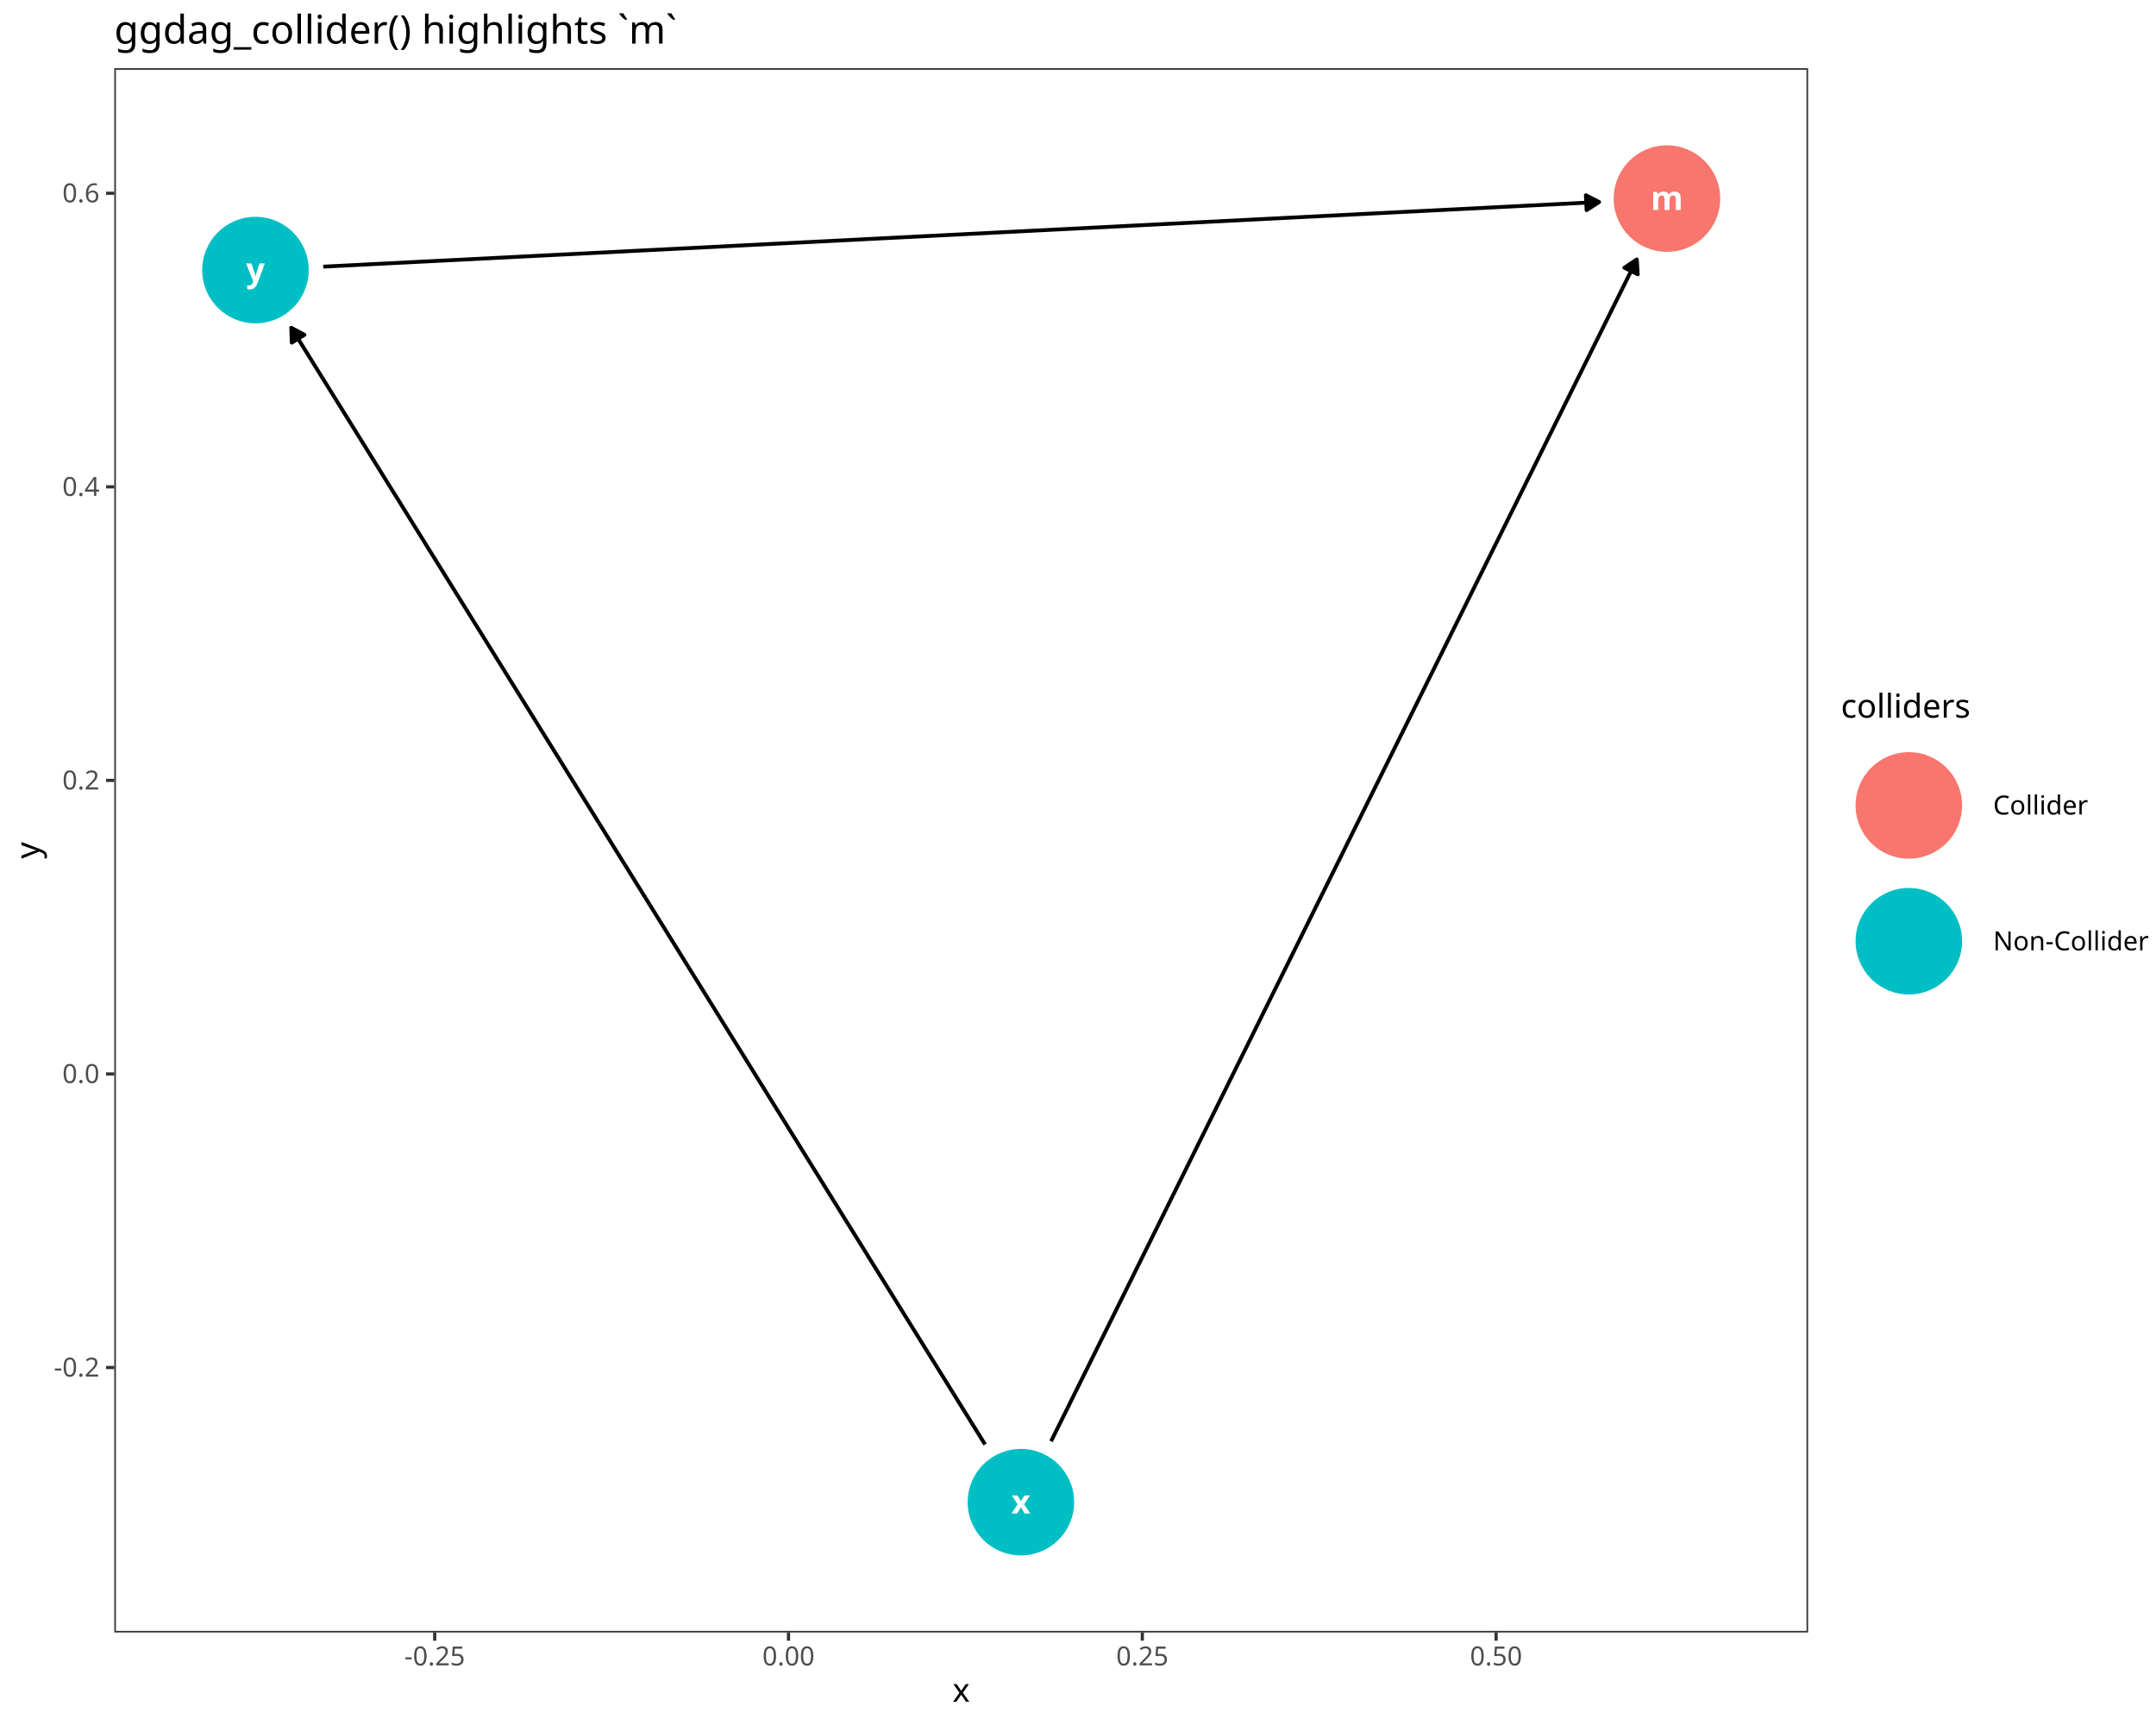
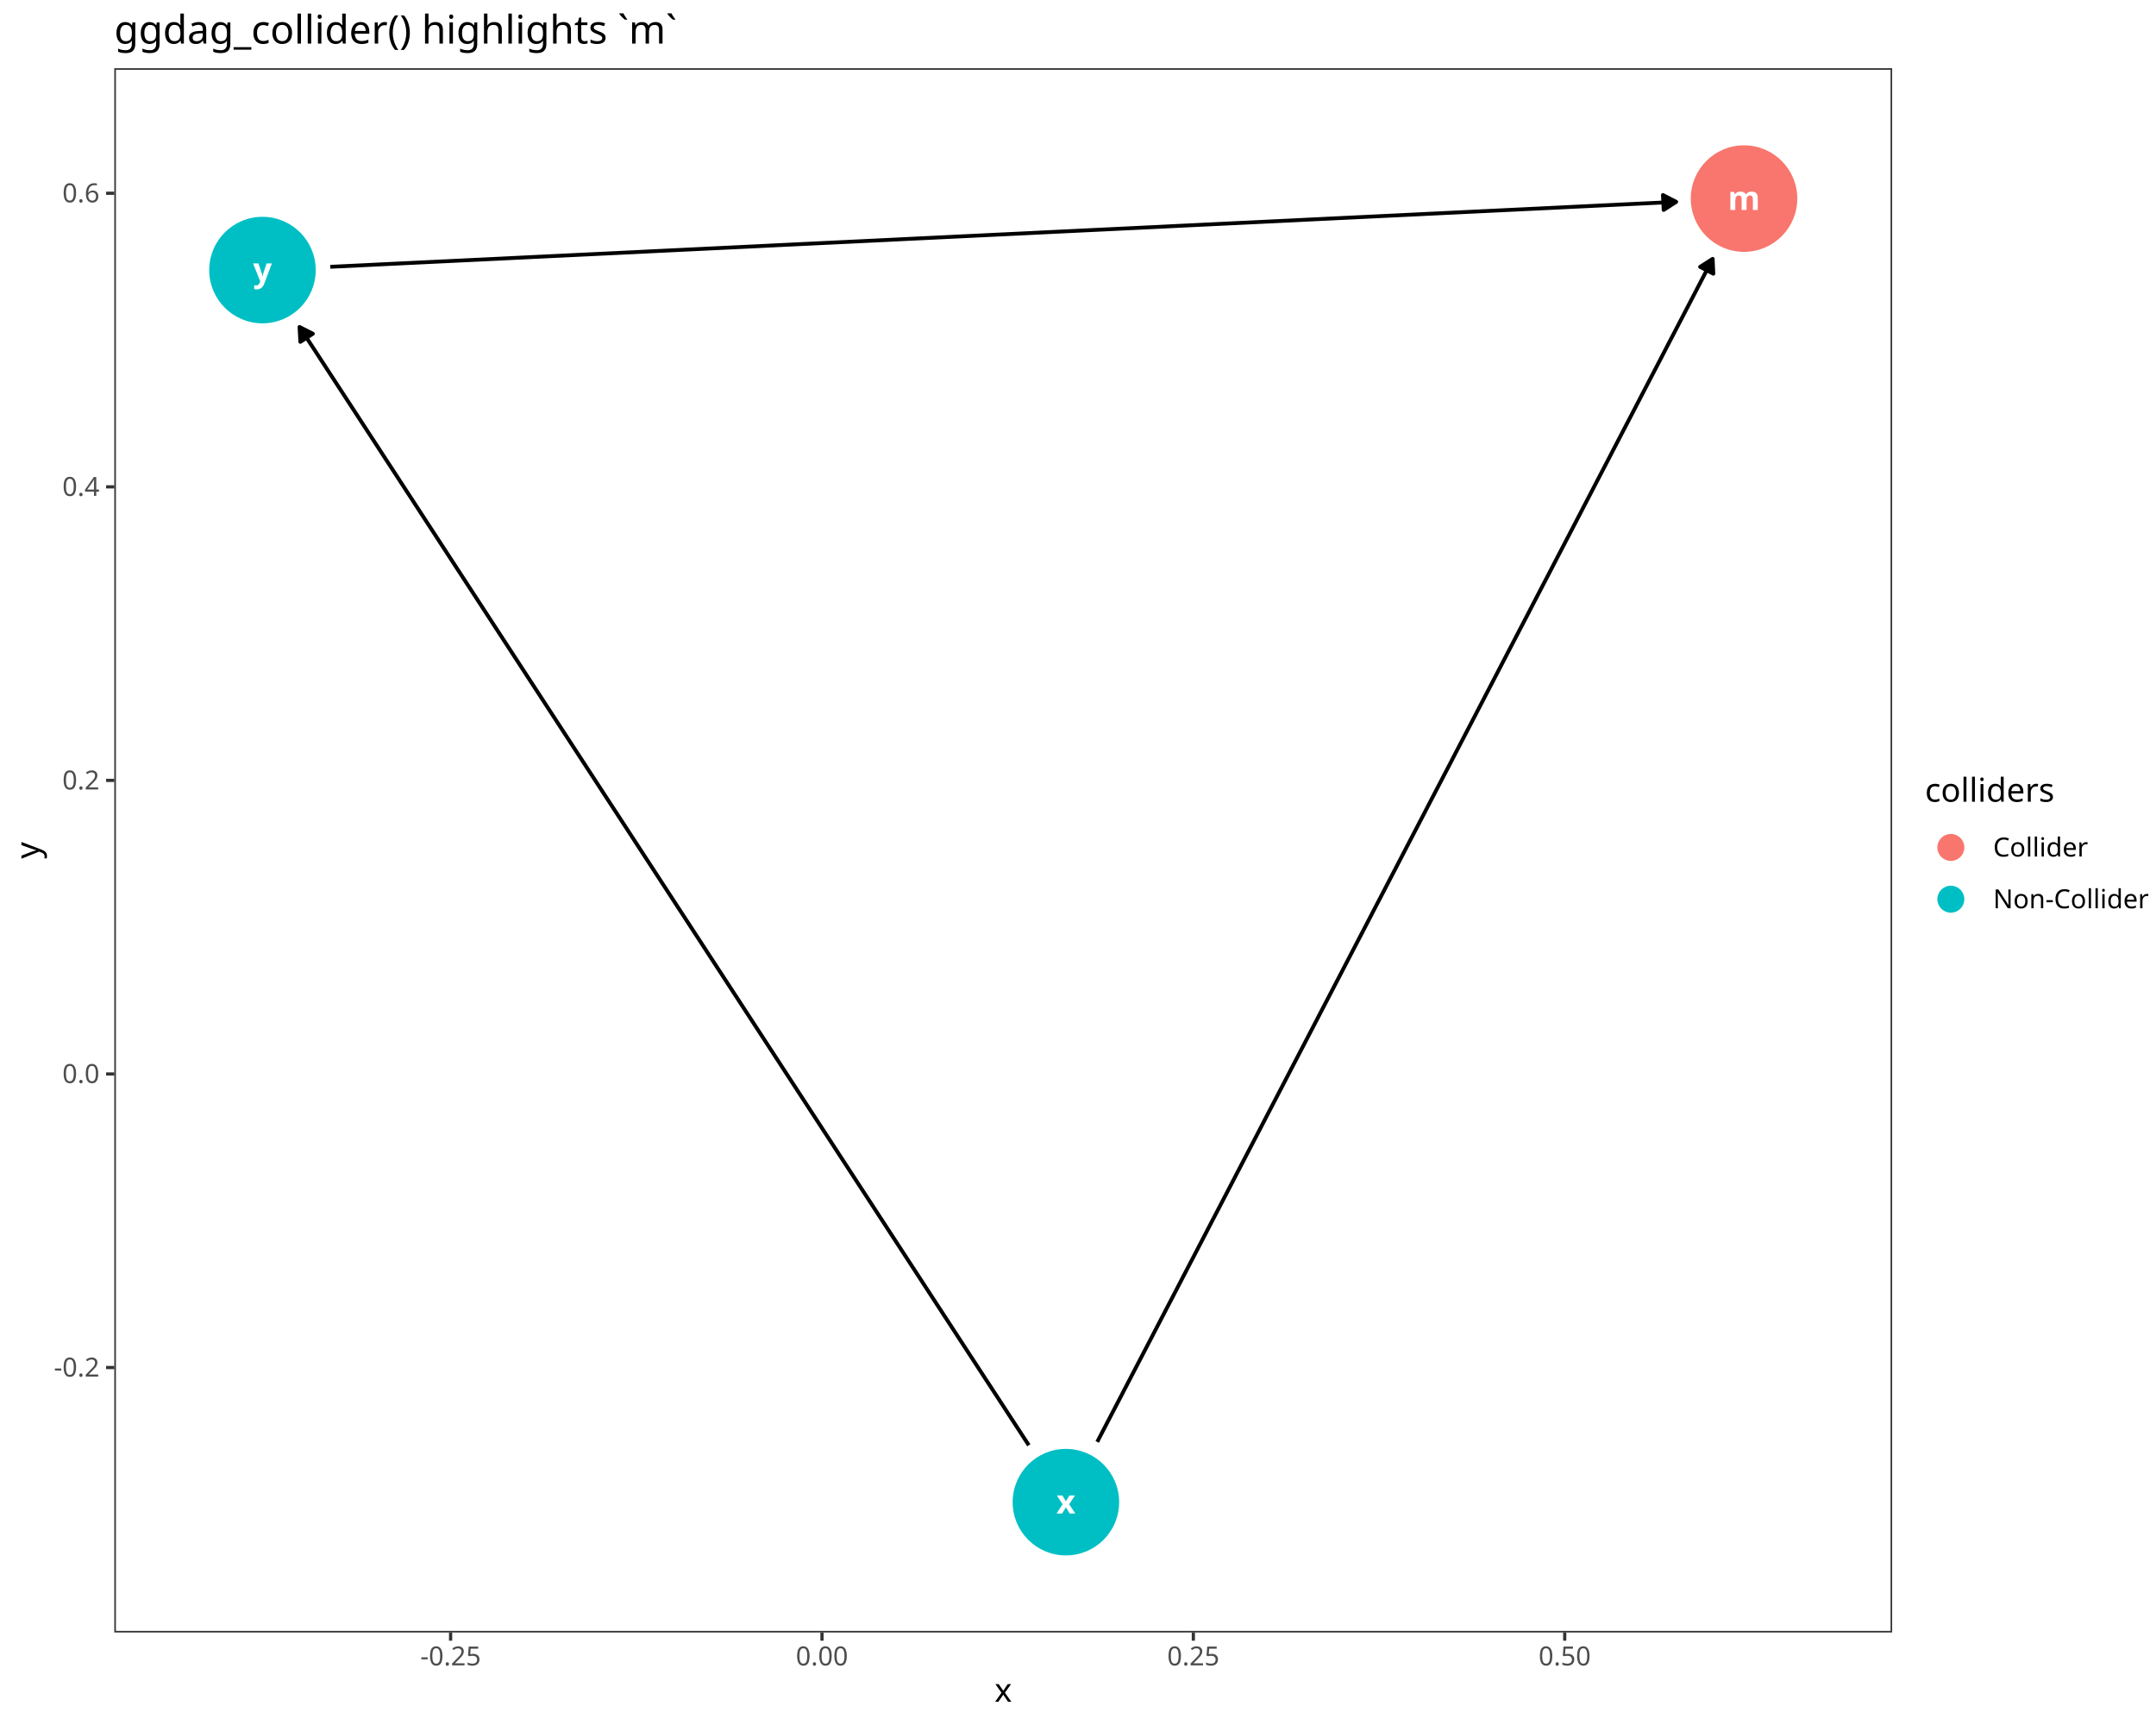
<svg xmlns="http://www.w3.org/2000/svg" class="svglite" data-engine-version="2.0" width="720.00pt" height="576.00pt" viewBox="0 0 720.00 576.00">
  <defs>
    <style type="text/css">
    .svglite line, .svglite polyline, .svglite polygon, .svglite path, .svglite rect, .svglite circle {
      fill: none;
      stroke: #000000;
      stroke-linecap: round;
      stroke-linejoin: round;
      stroke-miterlimit: 10.00;
    }
  </style>
  </defs>
  <rect width="100%" height="100%" style="stroke: none; fill: #FFFFFF;" />
  <defs>
    <clipPath id="cpMC4wMHw3MjAuMDB8MC4wMHw1NzYuMDA=">
      <rect x="0.00" y="0.00" width="720.00" height="576.00" />
    </clipPath>
  </defs>
  <g clip-path="url(#cpMC4wMHw3MjAuMDB8MC4wMHw1NzYuMDA=)">
    <rect x="0.00" y="0.00" width="720.00" height="576.00" style="stroke-width: 1.07; stroke: #FFFFFF; fill: #FFFFFF;" />
  </g>
  <defs>
-     <clipPath id="cpMzguMTd8NjAzLjgyfDIyLjc4fDU0NS4xMQ==">
-       <rect x="38.17" y="22.78" width="565.65" height="522.33" />
+     <clipPath id="cpMzguMTd8NjMxLjg5fDIyLjc4fDU0NS4xMQ==">
+       <rect x="38.17" y="22.78" width="593.72" height="522.33" />
    </clipPath>
  </defs>
-   <g clip-path="url(#cpMzguMTd8NjAzLjgyfDIyLjc4fDU0NS4xMQ==)">
-     <rect x="38.17" y="22.78" width="565.65" height="522.33" style="stroke-width: 1.07; stroke: none; fill: #FFFFFF;" />
-     <circle cx="556.68" cy="66.31" r="17.43" style="stroke-width: 0.71; stroke: #F8766D; fill: #F8766D;" />
-     <circle cx="340.93" cy="501.59" r="17.43" style="stroke-width: 0.71; stroke: #00BFC4; fill: #00BFC4;" />
-     <circle cx="85.31" cy="90.18" r="17.43" style="stroke-width: 0.71; stroke: #00BFC4; fill: #00BFC4;" />
-     <polyline points="351.00,481.27 351.83,479.60 354.01,475.20 356.19,470.81 358.36,466.41 360.54,462.01 362.72,457.62 364.90,453.22 367.08,448.82 369.26,444.43 371.44,440.03 373.62,435.63 375.80,431.24 377.98,426.84 380.16,422.44 382.34,418.05 384.52,413.65 386.70,409.25 388.87,404.86 391.05,400.46 393.23,396.06 395.41,391.67 397.59,387.27 399.77,382.87 401.95,378.48 404.13,374.08 406.31,369.68 408.49,365.29 410.67,360.89 412.85,356.49 415.03,352.10 417.21,347.70 419.39,343.30 421.56,338.91 423.74,334.51 425.92,330.11 428.10,325.72 430.28,321.32 432.46,316.92 434.64,312.53 436.82,308.13 439.00,303.73 441.18,299.34 443.36,294.94 445.54,290.54 447.72,286.15 449.90,281.75 452.07,277.35 454.25,272.96 456.43,268.56 458.61,264.16 460.79,259.77 462.97,255.37 465.15,250.97 467.33,246.58 469.51,242.18 471.69,237.78 473.87,233.39 476.05,228.99 478.23,224.59 480.41,220.20 482.59,215.80 484.76,211.40 486.94,207.01 489.12,202.61 491.30,198.21 493.48,193.82 495.66,189.42 497.84,185.02 500.02,180.63 502.20,176.23 504.38,171.83 506.56,167.44 508.74,163.04 510.92,158.64 513.10,154.25 515.27,149.85 517.45,145.45 519.63,141.05 521.81,136.66 523.99,132.26 526.17,127.86 528.35,123.47 530.53,119.07 532.71,114.67 534.89,110.28 537.07,105.88 539.25,101.48 541.43,97.09 543.61,92.69 545.79,88.29 546.61,86.63 " style="stroke-width: 1.28; stroke-linecap: butt;" />
-     <polygon points="546.93,91.60 546.61,86.63 542.46,89.39 " style="stroke-width: 1.28; stroke-linecap: butt; fill: #000000;" />
-     <polyline points="328.96,482.32 328.02,480.81 325.44,476.65 322.86,472.50 320.27,468.34 317.69,464.18 315.11,460.03 312.53,455.87 309.95,451.72 307.36,447.56 304.78,443.41 302.20,439.25 299.62,435.10 297.04,430.94 294.45,426.78 291.87,422.63 289.29,418.47 286.71,414.32 284.12,410.16 281.54,406.01 278.96,401.85 276.38,397.70 273.80,393.54 271.21,389.38 268.63,385.23 266.05,381.07 263.47,376.92 260.89,372.76 258.30,368.61 255.72,364.45 253.14,360.30 250.56,356.14 247.98,351.98 245.39,347.83 242.81,343.67 240.23,339.52 237.65,335.36 235.07,331.21 232.48,327.05 229.90,322.90 227.32,318.74 224.74,314.58 222.16,310.43 219.57,306.27 216.99,302.12 214.41,297.96 211.83,293.81 209.25,289.65 206.66,285.50 204.08,281.34 201.50,277.18 198.92,273.03 196.33,268.87 193.75,264.72 191.17,260.56 188.59,256.41 186.01,252.25 183.42,248.10 180.84,243.94 178.26,239.78 175.68,235.63 173.10,231.47 170.51,227.32 167.93,223.16 165.35,219.01 162.77,214.85 160.19,210.70 157.60,206.54 155.02,202.38 152.44,198.23 149.86,194.07 147.28,189.92 144.69,185.76 142.11,181.61 139.53,177.45 136.95,173.30 134.37,169.14 131.78,164.98 129.20,160.83 126.62,156.67 124.04,152.52 121.46,148.36 118.87,144.21 116.29,140.05 113.71,135.89 111.13,131.74 108.54,127.58 105.96,123.43 103.38,119.27 100.80,115.12 98.22,110.96 97.27,109.45 " style="stroke-width: 1.28; stroke-linecap: butt;" />
-     <polygon points="101.67,111.80 97.27,109.45 97.44,114.42 " style="stroke-width: 1.28; stroke-linecap: butt; fill: #000000;" />
-     <polyline points="107.95,89.04 109.11,88.98 113.87,88.74 118.64,88.50 123.40,88.25 128.16,88.01 132.92,87.77 137.68,87.53 142.44,87.29 147.20,87.05 151.97,86.81 156.73,86.57 161.49,86.33 166.25,86.08 171.01,85.84 175.77,85.60 180.53,85.36 185.29,85.12 190.06,84.88 194.82,84.64 199.58,84.40 204.34,84.16 209.10,83.91 213.86,83.67 218.62,83.43 223.39,83.19 228.15,82.95 232.91,82.71 237.67,82.47 242.43,82.23 247.19,81.98 251.95,81.74 256.72,81.50 261.48,81.26 266.24,81.02 271.00,80.78 275.76,80.54 280.52,80.30 285.28,80.06 290.05,79.81 294.81,79.57 299.57,79.33 304.33,79.09 309.09,78.85 313.85,78.61 318.61,78.37 323.37,78.13 328.14,77.89 332.90,77.64 337.66,77.40 342.42,77.16 347.18,76.92 351.94,76.68 356.70,76.44 361.47,76.20 366.23,75.96 370.99,75.72 375.75,75.47 380.51,75.23 385.27,74.99 390.03,74.75 394.80,74.51 399.56,74.27 404.32,74.03 409.08,73.79 413.84,73.55 418.60,73.30 423.36,73.06 428.12,72.82 432.89,72.58 437.65,72.34 442.41,72.10 447.17,71.86 451.93,71.62 456.69,71.37 461.45,71.13 466.22,70.89 470.98,70.65 475.74,70.41 480.50,70.17 485.26,69.93 490.02,69.69 494.78,69.45 499.55,69.20 504.31,68.96 509.07,68.72 513.83,68.48 518.59,68.24 523.35,68.00 528.11,67.76 532.87,67.52 534.03,67.46 " style="stroke-width: 1.28; stroke-linecap: butt;" />
-     <polygon points="529.85,70.16 534.03,67.46 529.60,65.19 " style="stroke-width: 1.28; stroke-linecap: butt; fill: #000000;" />
-     <text x="556.68" y="70.11" text-anchor="middle" style="font-size: 11.04px; font-weight: bold; fill: #FFFFFF; font-family: sans;" textLength="9.20px" lengthAdjust="spacingAndGlyphs">m</text>
-     <text x="340.93" y="505.38" text-anchor="middle" style="font-size: 11.04px; font-weight: bold; fill: #FFFFFF; font-family: sans;" textLength="5.52px" lengthAdjust="spacingAndGlyphs">x</text>
-     <text x="85.31" y="93.98" text-anchor="middle" style="font-size: 11.04px; font-weight: bold; fill: #FFFFFF; font-family: sans;" textLength="5.52px" lengthAdjust="spacingAndGlyphs">y</text>
-     <rect x="38.17" y="22.78" width="565.65" height="522.33" style="stroke-width: 1.07; stroke: #333333;" />
+   <g clip-path="url(#cpMzguMTd8NjMxLjg5fDIyLjc4fDU0NS4xMQ==)">
+     <rect x="38.17" y="22.78" width="593.72" height="522.33" style="stroke-width: 1.07; stroke: none; fill: #FFFFFF;" />
+     <circle cx="582.42" cy="66.31" r="17.43" style="stroke-width: 0.71; stroke: #F8766D; fill: #F8766D;" />
+     <circle cx="355.96" cy="501.59" r="17.43" style="stroke-width: 0.71; stroke: #00BFC4; fill: #00BFC4;" />
+     <circle cx="87.65" cy="90.18" r="17.43" style="stroke-width: 0.71; stroke: #00BFC4; fill: #00BFC4;" />
+     <polyline points="366.42,481.47 367.39,479.60 369.68,475.20 371.97,470.81 374.26,466.41 376.54,462.01 378.83,457.62 381.12,453.22 383.41,448.82 385.69,444.43 387.98,440.03 390.27,435.63 392.56,431.24 394.84,426.84 397.13,422.44 399.42,418.05 401.71,413.65 403.99,409.25 406.28,404.86 408.57,400.46 410.86,396.06 413.14,391.67 415.43,387.27 417.72,382.87 420.01,378.48 422.29,374.08 424.58,369.68 426.87,365.29 429.16,360.89 431.44,356.49 433.73,352.10 436.02,347.70 438.31,343.30 440.59,338.91 442.88,334.51 445.17,330.11 447.46,325.72 449.74,321.32 452.03,316.92 454.32,312.53 456.61,308.13 458.89,303.73 461.18,299.34 463.47,294.94 465.76,290.54 468.04,286.15 470.33,281.75 472.62,277.35 474.91,272.96 477.19,268.56 479.48,264.16 481.77,259.77 484.06,255.37 486.34,250.97 488.63,246.58 490.92,242.18 493.21,237.78 495.49,233.39 497.78,228.99 500.07,224.59 502.35,220.20 504.64,215.80 506.93,211.40 509.22,207.01 511.50,202.61 513.79,198.21 516.08,193.82 518.37,189.42 520.65,185.02 522.94,180.63 525.23,176.23 527.52,171.83 529.80,167.44 532.09,163.04 534.38,158.64 536.67,154.25 538.95,149.85 541.24,145.45 543.53,141.05 545.82,136.66 548.10,132.26 550.39,127.86 552.68,123.47 554.97,119.07 557.25,114.67 559.54,110.28 561.83,105.88 564.12,101.48 566.40,97.09 568.69,92.69 570.98,88.29 571.95,86.43 " style="stroke-width: 1.28; stroke-linecap: butt;" />
+     <polygon points="572.17,91.40 571.95,86.43 567.75,89.11 " style="stroke-width: 1.28; stroke-linecap: butt; fill: #000000;" />
+     <polyline points="343.57,482.59 342.41,480.81 339.70,476.65 336.99,472.50 334.28,468.34 331.56,464.18 328.85,460.03 326.14,455.87 323.43,451.72 320.72,447.56 318.01,443.41 315.30,439.25 312.59,435.10 309.88,430.94 307.17,426.78 304.46,422.63 301.75,418.47 299.04,414.32 296.33,410.16 293.62,406.01 290.91,401.85 288.20,397.70 285.49,393.54 282.78,389.38 280.07,385.23 277.36,381.07 274.65,376.92 271.94,372.76 269.23,368.61 266.52,364.45 263.81,360.30 261.10,356.14 258.39,351.98 255.68,347.83 252.97,343.67 250.26,339.52 247.55,335.36 244.84,331.21 242.13,327.05 239.42,322.90 236.71,318.74 234.00,314.58 231.29,310.43 228.58,306.27 225.87,302.12 223.16,297.96 220.45,293.81 217.74,289.65 215.03,285.50 212.32,281.34 209.61,277.18 206.90,273.03 204.18,268.87 201.47,264.72 198.76,260.56 196.05,256.41 193.34,252.25 190.63,248.10 187.92,243.94 185.21,239.78 182.50,235.63 179.79,231.47 177.08,227.32 174.37,223.16 171.66,219.01 168.95,214.85 166.24,210.70 163.53,206.54 160.82,202.38 158.11,198.23 155.40,194.07 152.69,189.92 149.98,185.76 147.27,181.61 144.56,177.45 141.85,173.30 139.14,169.14 136.43,164.98 133.72,160.83 131.01,156.67 128.30,152.52 125.59,148.36 122.88,144.21 120.17,140.05 117.46,135.89 114.75,131.74 112.04,127.58 109.33,123.43 106.62,119.27 103.91,115.12 101.20,110.96 100.03,109.18 " style="stroke-width: 1.28; stroke-linecap: butt;" />
+     <polygon points="104.48,111.43 100.03,109.18 100.30,114.15 " style="stroke-width: 1.28; stroke-linecap: butt; fill: #000000;" />
+     <polyline points="110.30,89.09 112.63,88.98 117.63,88.74 122.63,88.50 127.63,88.25 132.62,88.01 137.62,87.77 142.62,87.53 147.62,87.29 152.62,87.05 157.61,86.81 162.61,86.57 167.61,86.33 172.61,86.08 177.60,85.84 182.60,85.60 187.60,85.36 192.60,85.12 197.59,84.88 202.59,84.64 207.59,84.40 212.59,84.16 217.59,83.91 222.58,83.67 227.58,83.43 232.58,83.19 237.58,82.95 242.57,82.71 247.57,82.47 252.57,82.23 257.57,81.98 262.56,81.74 267.56,81.50 272.56,81.26 277.56,81.02 282.56,80.78 287.55,80.54 292.55,80.30 297.55,80.06 302.55,79.81 307.54,79.57 312.54,79.33 317.54,79.09 322.54,78.85 327.53,78.61 332.53,78.37 337.53,78.13 342.53,77.89 347.53,77.64 352.52,77.40 357.52,77.16 362.52,76.92 367.52,76.68 372.51,76.44 377.51,76.20 382.51,75.96 387.51,75.72 392.50,75.47 397.50,75.23 402.50,74.99 407.50,74.75 412.50,74.51 417.49,74.27 422.49,74.03 427.49,73.79 432.49,73.55 437.48,73.30 442.48,73.06 447.48,72.82 452.48,72.58 457.47,72.34 462.47,72.10 467.47,71.86 472.47,71.62 477.47,71.37 482.46,71.13 487.46,70.89 492.46,70.65 497.46,70.41 502.45,70.17 507.45,69.93 512.45,69.69 517.45,69.45 522.44,69.20 527.44,68.96 532.44,68.72 537.44,68.48 542.44,68.24 547.43,68.00 552.43,67.76 557.43,67.52 559.77,67.40 " style="stroke-width: 1.28; stroke-linecap: butt;" />
+     <polygon points="555.58,70.10 559.77,67.40 555.34,65.12 " style="stroke-width: 1.28; stroke-linecap: butt; fill: #000000;" />
+     <text x="582.42" y="70.11" text-anchor="middle" style="font-size: 11.04px; font-weight: bold; fill: #FFFFFF; font-family: sans;" textLength="9.20px" lengthAdjust="spacingAndGlyphs">m</text>
+     <text x="355.96" y="505.38" text-anchor="middle" style="font-size: 11.04px; font-weight: bold; fill: #FFFFFF; font-family: sans;" textLength="5.52px" lengthAdjust="spacingAndGlyphs">x</text>
+     <text x="87.65" y="93.98" text-anchor="middle" style="font-size: 11.04px; font-weight: bold; fill: #FFFFFF; font-family: sans;" textLength="5.52px" lengthAdjust="spacingAndGlyphs">y</text>
+     <rect x="38.17" y="22.78" width="593.72" height="522.33" style="stroke-width: 1.07; stroke: #333333;" />
  </g>
  <g clip-path="url(#cpMC4wMHw3MjAuMDB8MC4wMHw1NzYuMDA=)">
    <text x="33.24" y="459.66" text-anchor="end" style="font-size: 8.80px; fill: #4D4D4D; font-family: sans;" textLength="15.16px" lengthAdjust="spacingAndGlyphs">-0.2</text>
    <text x="33.24" y="361.63" text-anchor="end" style="font-size: 8.80px; fill: #4D4D4D; font-family: sans;" textLength="12.23px" lengthAdjust="spacingAndGlyphs">0.0</text>
    <text x="33.24" y="263.61" text-anchor="end" style="font-size: 8.80px; fill: #4D4D4D; font-family: sans;" textLength="12.23px" lengthAdjust="spacingAndGlyphs">0.2</text>
    <text x="33.24" y="165.59" text-anchor="end" style="font-size: 8.80px; fill: #4D4D4D; font-family: sans;" textLength="12.23px" lengthAdjust="spacingAndGlyphs">0.4</text>
    <text x="33.24" y="67.56" text-anchor="end" style="font-size: 8.80px; fill: #4D4D4D; font-family: sans;" textLength="12.23px" lengthAdjust="spacingAndGlyphs">0.6</text>
    <polyline points="35.43,456.63 38.17,456.63 " style="stroke-width: 1.07; stroke: #333333; stroke-linecap: butt;" />
    <polyline points="35.43,358.61 38.17,358.61 " style="stroke-width: 1.07; stroke: #333333; stroke-linecap: butt;" />
    <polyline points="35.43,260.58 38.17,260.58 " style="stroke-width: 1.07; stroke: #333333; stroke-linecap: butt;" />
    <polyline points="35.43,162.56 38.17,162.56 " style="stroke-width: 1.07; stroke: #333333; stroke-linecap: butt;" />
    <polyline points="35.43,64.53 38.17,64.53 " style="stroke-width: 1.07; stroke: #333333; stroke-linecap: butt;" />
-     <polyline points="145.17,547.85 145.17,545.11 " style="stroke-width: 1.07; stroke: #333333; stroke-linecap: butt;" />
-     <polyline points="263.32,547.85 263.32,545.11 " style="stroke-width: 1.07; stroke: #333333; stroke-linecap: butt;" />
-     <polyline points="381.48,547.85 381.48,545.11 " style="stroke-width: 1.07; stroke: #333333; stroke-linecap: butt;" />
-     <polyline points="499.63,547.85 499.63,545.11 " style="stroke-width: 1.07; stroke: #333333; stroke-linecap: butt;" />
-     <text x="145.17" y="556.10" text-anchor="middle" style="font-size: 8.80px; fill: #4D4D4D; font-family: sans;" textLength="20.06px" lengthAdjust="spacingAndGlyphs">-0.25</text>
-     <text x="263.32" y="556.10" text-anchor="middle" style="font-size: 8.80px; fill: #4D4D4D; font-family: sans;" textLength="17.13px" lengthAdjust="spacingAndGlyphs">0.00</text>
-     <text x="381.48" y="556.10" text-anchor="middle" style="font-size: 8.80px; fill: #4D4D4D; font-family: sans;" textLength="17.13px" lengthAdjust="spacingAndGlyphs">0.25</text>
-     <text x="499.63" y="556.10" text-anchor="middle" style="font-size: 8.80px; fill: #4D4D4D; font-family: sans;" textLength="17.13px" lengthAdjust="spacingAndGlyphs">0.50</text>
-     <text x="320.99" y="568.24" text-anchor="middle" style="font-size: 11.00px; font-family: sans;" textLength="5.50px" lengthAdjust="spacingAndGlyphs">x</text>
+     <polyline points="150.48,547.85 150.48,545.11 " style="stroke-width: 1.07; stroke: #333333; stroke-linecap: butt;" />
+     <polyline points="274.50,547.85 274.50,545.11 " style="stroke-width: 1.07; stroke: #333333; stroke-linecap: butt;" />
+     <polyline points="398.52,547.85 398.52,545.11 " style="stroke-width: 1.07; stroke: #333333; stroke-linecap: butt;" />
+     <polyline points="522.54,547.85 522.54,545.11 " style="stroke-width: 1.07; stroke: #333333; stroke-linecap: butt;" />
+     <text x="150.48" y="556.10" text-anchor="middle" style="font-size: 8.80px; fill: #4D4D4D; font-family: sans;" textLength="20.06px" lengthAdjust="spacingAndGlyphs">-0.25</text>
+     <text x="274.50" y="556.10" text-anchor="middle" style="font-size: 8.80px; fill: #4D4D4D; font-family: sans;" textLength="17.13px" lengthAdjust="spacingAndGlyphs">0.00</text>
+     <text x="398.52" y="556.10" text-anchor="middle" style="font-size: 8.80px; fill: #4D4D4D; font-family: sans;" textLength="17.13px" lengthAdjust="spacingAndGlyphs">0.25</text>
+     <text x="522.54" y="556.10" text-anchor="middle" style="font-size: 8.80px; fill: #4D4D4D; font-family: sans;" textLength="17.13px" lengthAdjust="spacingAndGlyphs">0.50</text>
+     <text x="335.03" y="568.24" text-anchor="middle" style="font-size: 11.00px; font-family: sans;" textLength="5.50px" lengthAdjust="spacingAndGlyphs">x</text>
    <text transform="translate(13.05,283.95) rotate(-90)" text-anchor="middle" style="font-size: 11.00px; font-family: sans;" textLength="5.50px" lengthAdjust="spacingAndGlyphs">y</text>
-     <rect x="614.78" y="230.93" width="99.74" height="106.04" style="stroke-width: 1.07; stroke: none; fill: #FFFFFF;" />
-     <text x="614.78" y="239.64" style="font-size: 11.00px; font-family: sans;" textLength="40.35px" lengthAdjust="spacingAndGlyphs">colliders</text>
-     <rect x="614.78" y="246.26" width="45.35" height="45.35" style="stroke-width: 1.07; stroke: none; fill: #FFFFFF;" />
-     <circle cx="637.46" cy="268.94" r="17.43" style="stroke-width: 0.71; stroke: #F8766D; fill: #F8766D;" />
-     <rect x="614.78" y="291.61" width="45.35" height="45.35" style="stroke-width: 1.07; stroke: none; fill: #FFFFFF;" />
-     <circle cx="637.46" cy="314.29" r="17.43" style="stroke-width: 0.71; stroke: #00BFC4; fill: #00BFC4;" />
-     <text x="665.61" y="271.97" style="font-size: 8.80px; font-family: sans;" textLength="29.83px" lengthAdjust="spacingAndGlyphs">Collider</text>
-     <text x="665.61" y="317.32" style="font-size: 8.80px; font-family: sans;" textLength="48.91px" lengthAdjust="spacingAndGlyphs">Non-Collider</text>
+     <rect x="642.85" y="259.00" width="71.67" height="49.89" style="stroke-width: 1.07; stroke: none; fill: #FFFFFF;" />
+     <text x="642.85" y="267.71" style="font-size: 11.00px; font-family: sans;" textLength="40.35px" lengthAdjust="spacingAndGlyphs">colliders</text>
+     <rect x="642.85" y="274.33" width="17.28" height="17.28" style="stroke-width: 1.07; stroke: none; fill: #FFFFFF;" />
+     <circle cx="651.49" cy="282.97" r="4.27" style="stroke-width: 0.47; stroke: #F8766D; fill: #F8766D;" />
+     <rect x="642.85" y="291.61" width="17.28" height="17.28" style="stroke-width: 1.07; stroke: none; fill: #FFFFFF;" />
+     <circle cx="651.49" cy="300.25" r="4.27" style="stroke-width: 0.47; stroke: #00BFC4; fill: #00BFC4;" />
+     <text x="665.61" y="286.00" style="font-size: 8.80px; font-family: sans;" textLength="29.83px" lengthAdjust="spacingAndGlyphs">Collider</text>
+     <text x="665.61" y="303.28" style="font-size: 8.80px; font-family: sans;" textLength="48.91px" lengthAdjust="spacingAndGlyphs">Non-Collider</text>
    <text x="38.17" y="14.56" style="font-size: 13.20px; font-family: sans;" textLength="177.56px" lengthAdjust="spacingAndGlyphs">ggdag_collider() highlights `m`</text>
  </g>
</svg>
